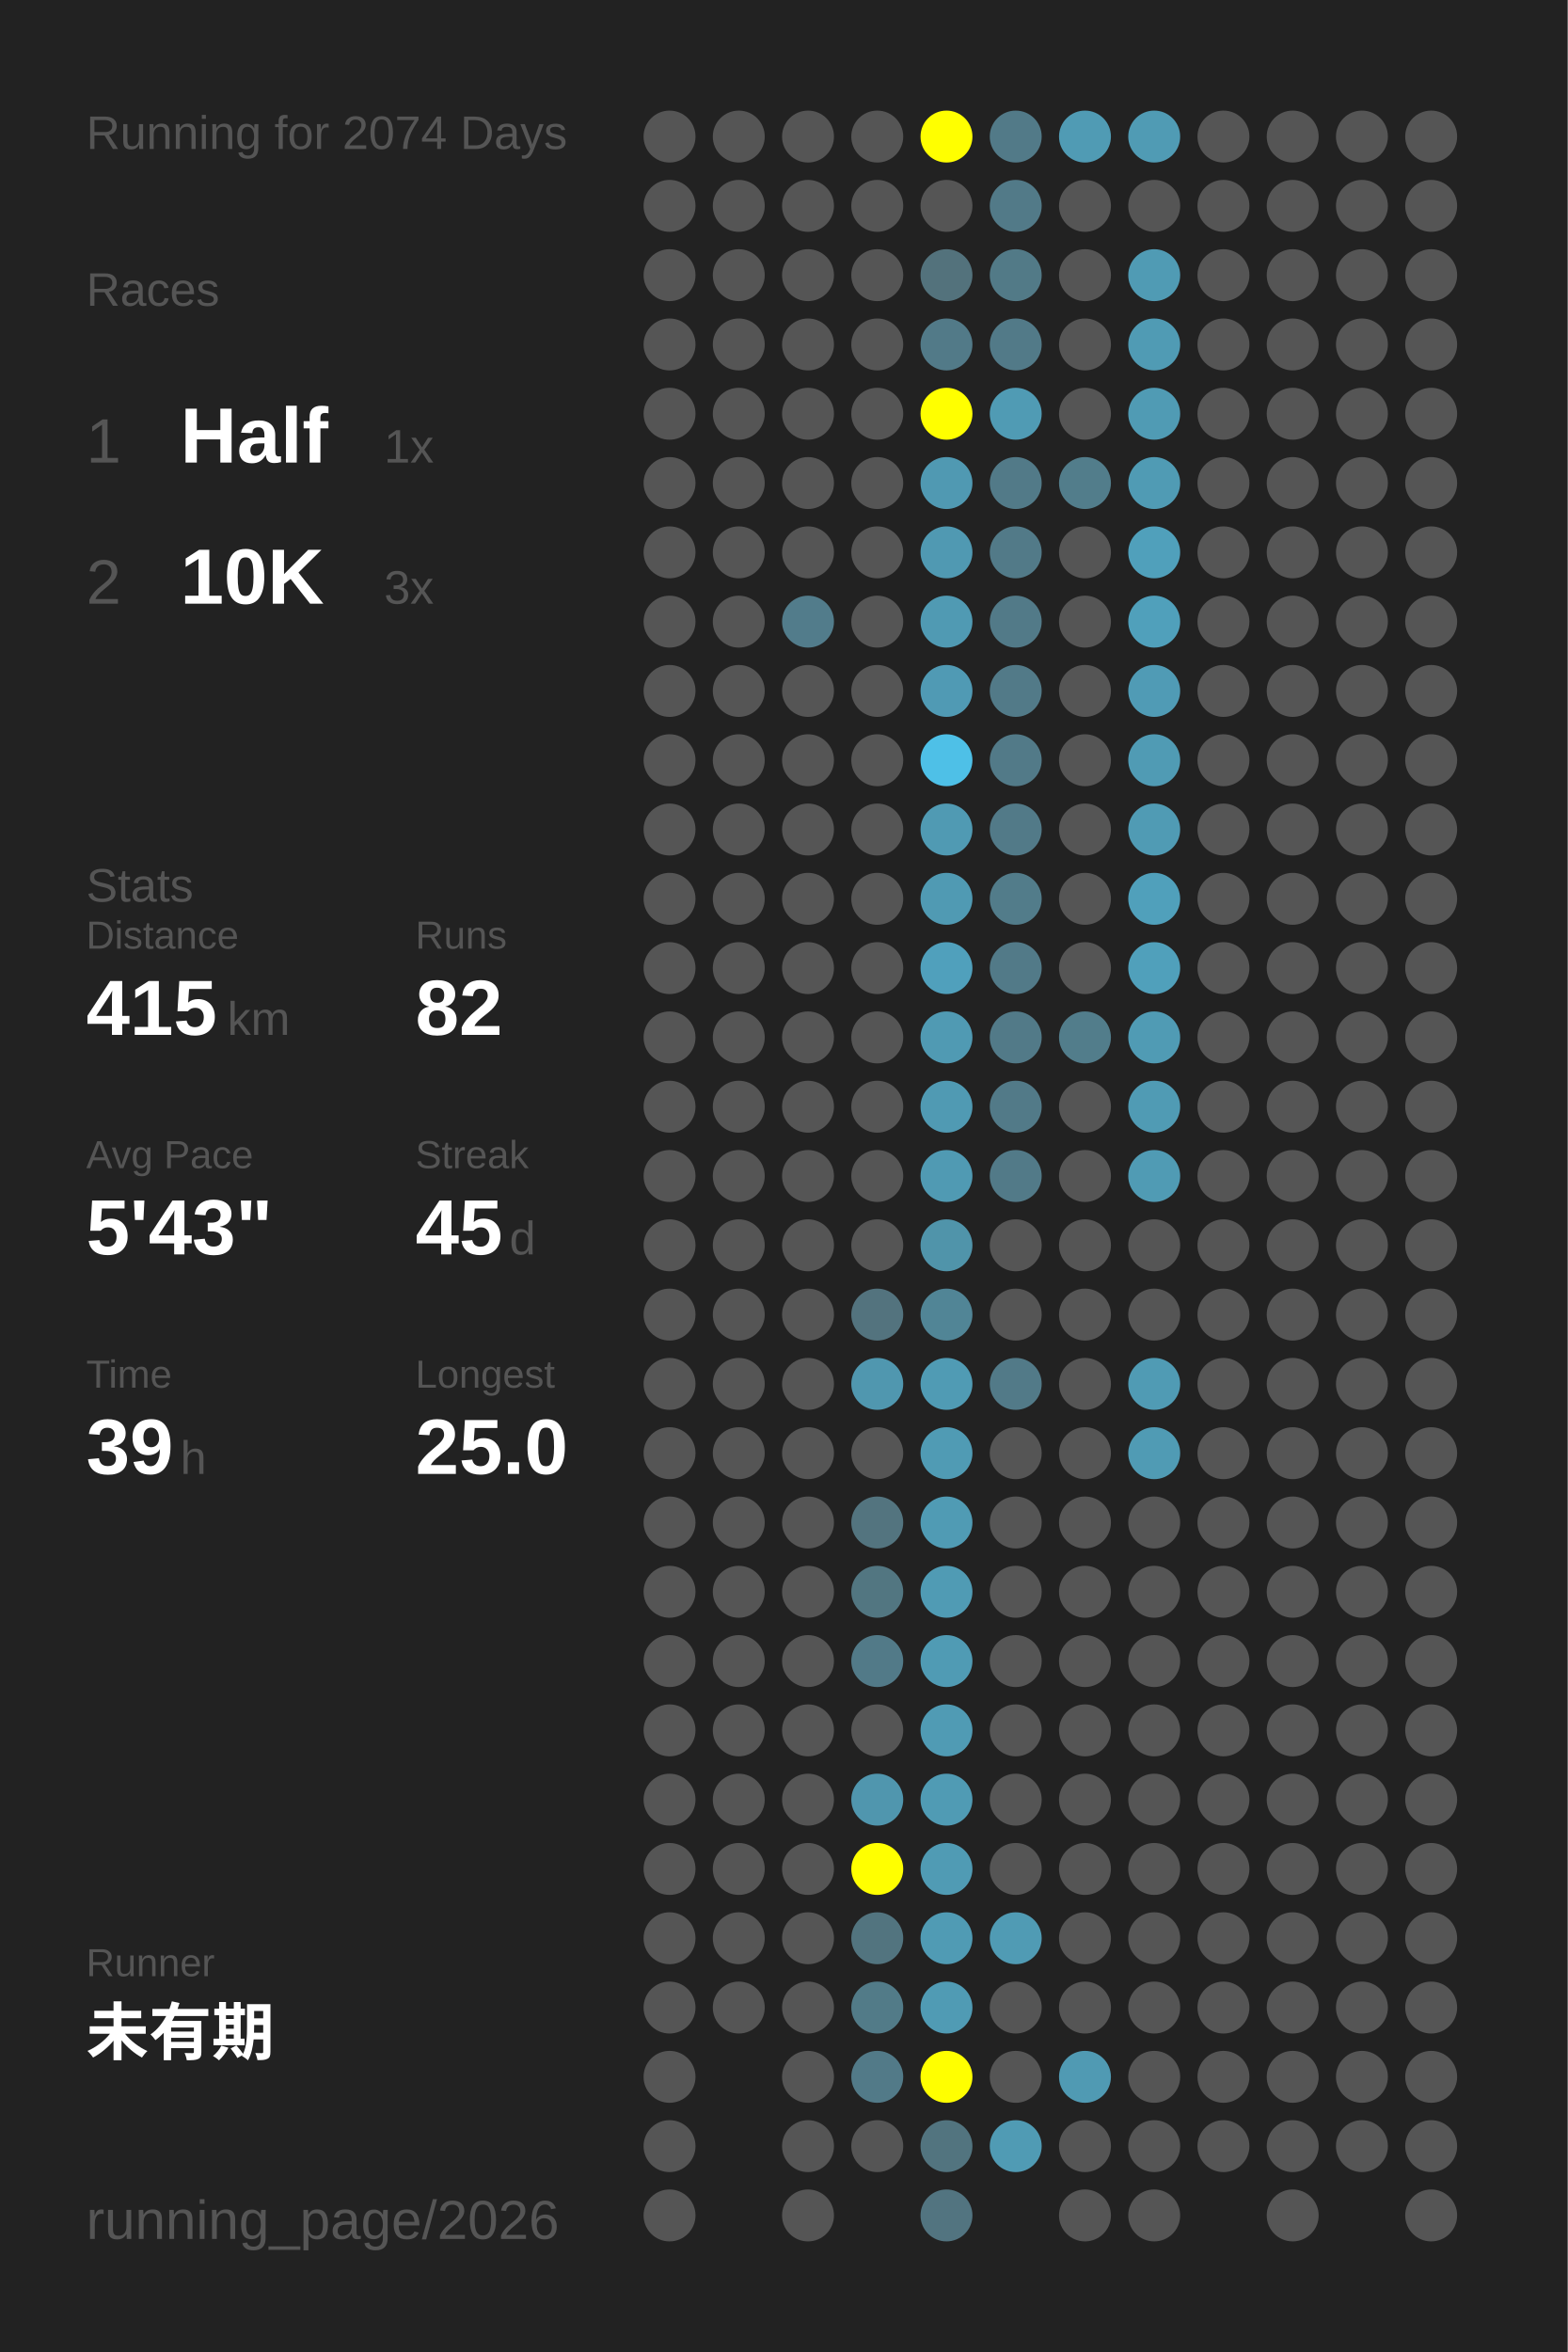
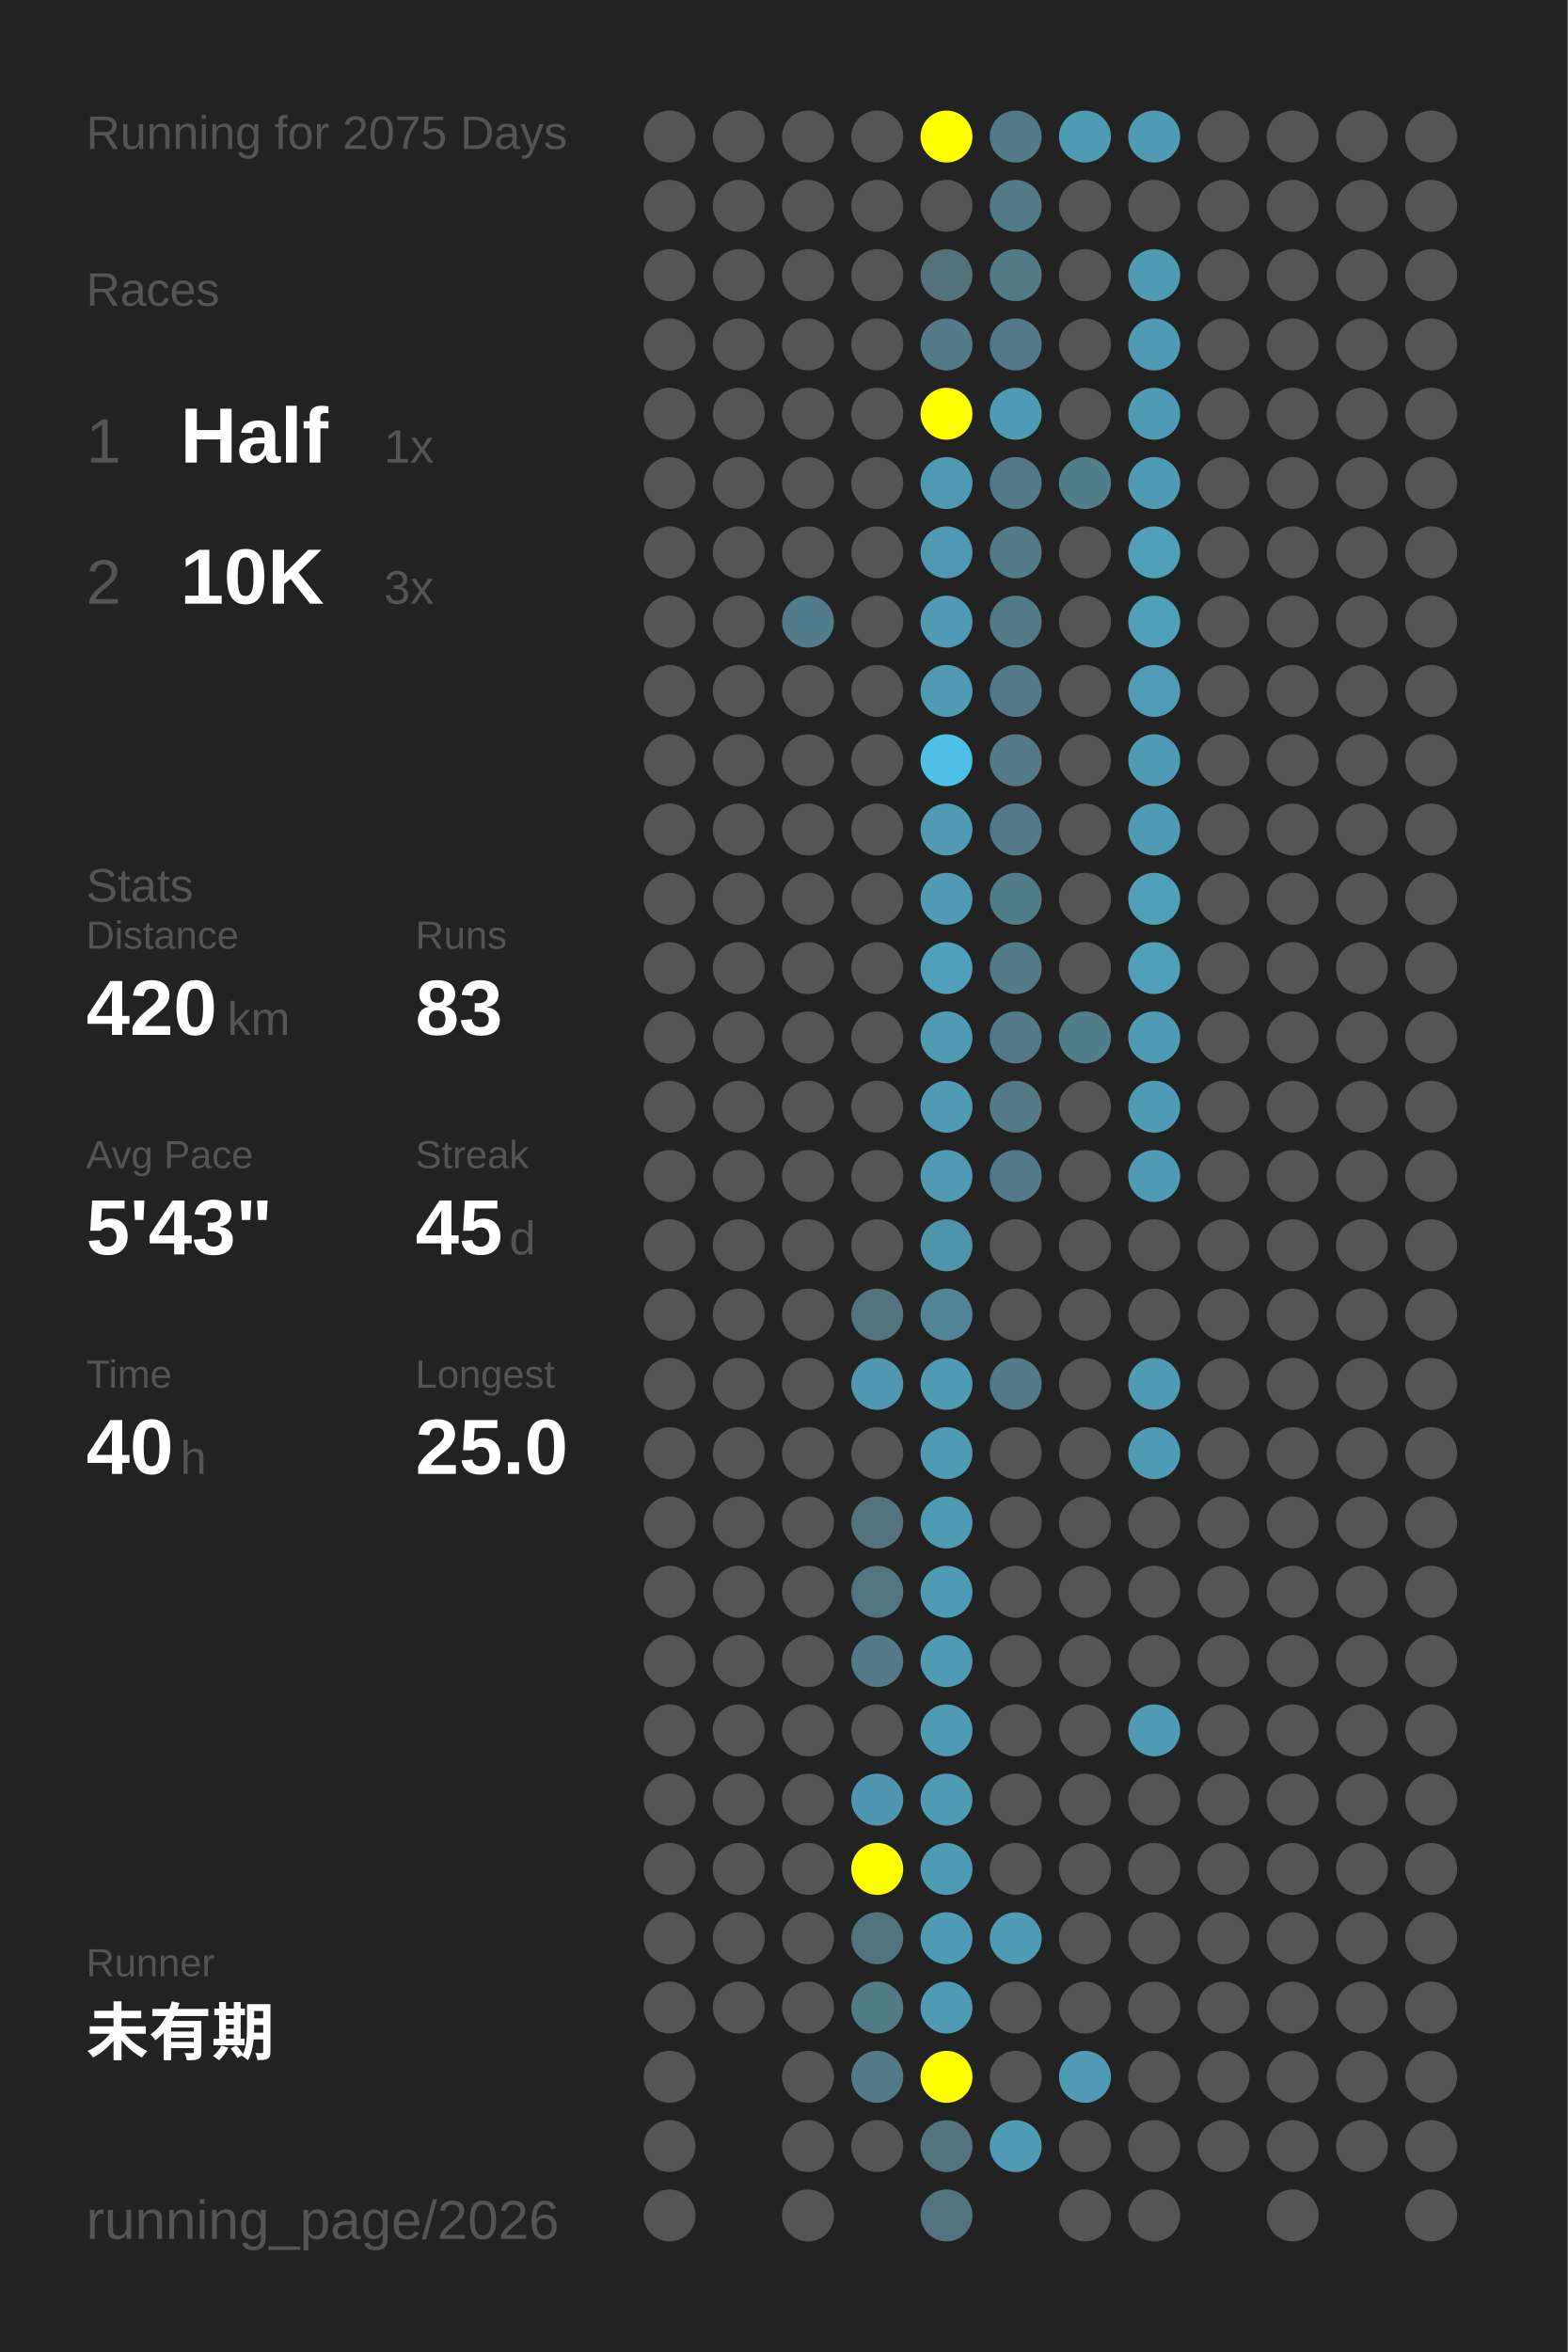
<svg xmlns="http://www.w3.org/2000/svg" baseProfile="full" height="300mm" version="1.1" viewBox="0,0,200,300" width="200mm">
  <defs />
  <rect fill="#222222" height="300" width="200" x="0" y="0" />
-   <text fill="#555555" style="font-size:6px; font-family:Arial;" x="11" y="19">Running for 2074 Days</text>
+   <text fill="#555555" style="font-size:6px; font-family:Arial;" x="11" y="19">Running for 2075 Days</text>
  <text fill="#555555" style="font-size:6px; font-family:Arial;" x="11" y="39">Races</text>
  <text fill="#555555" style="font-size:8px; font-family:Arial;" x="11" y="59">1</text>
  <text fill="#FFFFFF" style="font-size:10px; font-family:Arial; font-weight:bold;" x="23" y="59">Half</text>
  <text fill="#555555" style="font-size:6px; font-family:Arial;" x="49" y="59">1x</text>
  <text fill="#555555" style="font-size:8px; font-family:Arial;" x="11" y="77">2</text>
  <text fill="#FFFFFF" style="font-size:10px; font-family:Arial; font-weight:bold;" x="23" y="77">10K</text>
  <text fill="#555555" style="font-size:6px; font-family:Arial;" x="49" y="77">3x</text>
  <text fill="#555555" style="font-size:6px; font-family:Arial;" x="11" y="115">Stats</text>
  <text fill="#555555" style="font-size:5px; font-family:Arial;" x="11" y="121">Distance</text>
-   <text fill="#FFFFFF" style="font-size:10px; font-family:Arial; font-weight:bold;" x="11" y="132">415</text>
+   <text fill="#FFFFFF" style="font-size:10px; font-family:Arial; font-weight:bold;" x="11" y="132">420</text>
  <text fill="#555555" style="font-size:6px; font-family:Arial;" x="29" y="132">km</text>
  <text fill="#555555" style="font-size:5px; font-family:Arial;" x="53" y="121">Runs</text>
-   <text fill="#FFFFFF" style="font-size:10px; font-family:Arial; font-weight:bold;" x="53" y="132">82</text>
+   <text fill="#FFFFFF" style="font-size:10px; font-family:Arial; font-weight:bold;" x="53" y="132">83</text>
  <text fill="#555555" style="font-size:5px; font-family:Arial;" x="11" y="149">Avg Pace</text>
  <text fill="#FFFFFF" style="font-size:10px; font-family:Arial; font-weight:bold;" x="11" y="160">5'43"</text>
  <text fill="#555555" style="font-size:5px; font-family:Arial;" x="53" y="149">Streak</text>
  <text fill="#FFFFFF" style="font-size:10px; font-family:Arial; font-weight:bold;" x="53" y="160">45</text>
  <text fill="#555555" style="font-size:6px; font-family:Arial;" x="65" y="160">d</text>
  <text fill="#555555" style="font-size:5px; font-family:Arial;" x="11" y="177">Time</text>
-   <text fill="#FFFFFF" style="font-size:10px; font-family:Arial; font-weight:bold;" x="11" y="188">39</text>
+   <text fill="#FFFFFF" style="font-size:10px; font-family:Arial; font-weight:bold;" x="11" y="188">40</text>
  <text fill="#555555" style="font-size:6px; font-family:Arial;" x="23" y="188">h</text>
  <text fill="#555555" style="font-size:5px; font-family:Arial;" x="53" y="177">Longest</text>
  <text fill="#FFFFFF" style="font-size:10px; font-family:Arial; font-weight:bold;" x="53" y="188">25.0</text>
  <text fill="#555555" style="font-size:5px; font-family:Arial;" x="11" y="252.065">Runner</text>
  <text fill="#FFFFFF" style="font-size:8px; font-family:Arial; font-weight:bold;" x="11" y="262.065">未有期</text>
  <text fill="#555555" style="font-size:7px; font-family:Arial;" x="11" y="285.581">running_page/2026</text>
  <circle cx="85.417" cy="17.419" fill="#555555" r="3.312" />
  <circle cx="85.417" cy="26.258" fill="#555555" r="3.312" />
  <circle cx="85.417" cy="35.097" fill="#555555" r="3.312" />
  <circle cx="85.417" cy="43.935" fill="#555555" r="3.312" />
  <circle cx="85.417" cy="52.774" fill="#555555" r="3.312" />
  <circle cx="85.417" cy="61.613" fill="#555555" r="3.312" />
  <circle cx="85.417" cy="70.452" fill="#555555" r="3.312" />
  <circle cx="85.417" cy="79.29" fill="#555555" r="3.312" />
  <circle cx="85.417" cy="88.129" fill="#555555" r="3.312" />
  <circle cx="85.417" cy="96.968" fill="#555555" r="3.312" />
  <circle cx="85.417" cy="105.806" fill="#555555" r="3.312" />
  <circle cx="85.417" cy="114.645" fill="#555555" r="3.312" />
  <circle cx="85.417" cy="123.484" fill="#555555" r="3.312" />
  <circle cx="85.417" cy="132.323" fill="#555555" r="3.312" />
  <circle cx="85.417" cy="141.161" fill="#555555" r="3.312" />
  <circle cx="85.417" cy="150" fill="#555555" r="3.312" />
  <circle cx="85.417" cy="158.839" fill="#555555" r="3.312" />
  <circle cx="85.417" cy="167.677" fill="#555555" r="3.312" />
  <circle cx="85.417" cy="176.516" fill="#555555" r="3.312" />
  <circle cx="85.417" cy="185.355" fill="#555555" r="3.312" />
  <circle cx="85.417" cy="194.194" fill="#555555" r="3.312" />
  <circle cx="85.417" cy="203.032" fill="#555555" r="3.312" />
  <circle cx="85.417" cy="211.871" fill="#555555" r="3.312" />
  <circle cx="85.417" cy="220.71" fill="#555555" r="3.312" />
  <circle cx="85.417" cy="229.548" fill="#555555" r="3.312" />
  <circle cx="85.417" cy="238.387" fill="#555555" r="3.312" />
  <circle cx="85.417" cy="247.226" fill="#555555" r="3.312" />
  <circle cx="85.417" cy="256.065" fill="#555555" r="3.312" />
  <circle cx="85.417" cy="264.903" fill="#555555" r="3.312" />
  <circle cx="85.417" cy="273.742" fill="#555555" r="3.312" />
  <circle cx="85.417" cy="282.581" fill="#555555" r="3.312" />
  <circle cx="94.25" cy="17.419" fill="#555555" r="3.312" />
  <circle cx="94.25" cy="26.258" fill="#555555" r="3.312" />
  <circle cx="94.25" cy="35.097" fill="#555555" r="3.312" />
  <circle cx="94.25" cy="43.935" fill="#555555" r="3.312" />
  <circle cx="94.25" cy="52.774" fill="#555555" r="3.312" />
  <circle cx="94.25" cy="61.613" fill="#555555" r="3.312" />
  <circle cx="94.25" cy="70.452" fill="#555555" r="3.312" />
  <circle cx="94.25" cy="79.29" fill="#555555" r="3.312" />
  <circle cx="94.25" cy="88.129" fill="#555555" r="3.312" />
  <circle cx="94.25" cy="96.968" fill="#555555" r="3.312" />
  <circle cx="94.25" cy="105.806" fill="#555555" r="3.312" />
  <circle cx="94.25" cy="114.645" fill="#555555" r="3.312" />
  <circle cx="94.25" cy="123.484" fill="#555555" r="3.312" />
  <circle cx="94.25" cy="132.323" fill="#555555" r="3.312" />
  <circle cx="94.25" cy="141.161" fill="#555555" r="3.312" />
  <circle cx="94.25" cy="150" fill="#555555" r="3.312" />
  <circle cx="94.25" cy="158.839" fill="#555555" r="3.312" />
  <circle cx="94.25" cy="167.677" fill="#555555" r="3.312" />
  <circle cx="94.25" cy="176.516" fill="#555555" r="3.312" />
  <circle cx="94.25" cy="185.355" fill="#555555" r="3.312" />
  <circle cx="94.25" cy="194.194" fill="#555555" r="3.312" />
  <circle cx="94.25" cy="203.032" fill="#555555" r="3.312" />
  <circle cx="94.25" cy="211.871" fill="#555555" r="3.312" />
  <circle cx="94.25" cy="220.71" fill="#555555" r="3.312" />
  <circle cx="94.25" cy="229.548" fill="#555555" r="3.312" />
  <circle cx="94.25" cy="238.387" fill="#555555" r="3.312" />
  <circle cx="94.25" cy="247.226" fill="#555555" r="3.312" />
  <circle cx="94.25" cy="256.065" fill="#555555" r="3.312" />
  <circle cx="103.083" cy="17.419" fill="#555555" r="3.312" />
  <circle cx="103.083" cy="26.258" fill="#555555" r="3.312" />
  <circle cx="103.083" cy="35.097" fill="#555555" r="3.312" />
  <circle cx="103.083" cy="43.935" fill="#555555" r="3.312" />
  <circle cx="103.083" cy="52.774" fill="#555555" r="3.312" />
  <circle cx="103.083" cy="61.613" fill="#555555" r="3.312" />
  <circle cx="103.083" cy="70.452" fill="#555555" r="3.312" />
  <circle cx="103.083" cy="79.29" fill="#527c8b" r="3.312" />
  <circle cx="103.083" cy="88.129" fill="#555555" r="3.312" />
  <circle cx="103.083" cy="96.968" fill="#555555" r="3.312" />
  <circle cx="103.083" cy="105.806" fill="#555555" r="3.312" />
  <circle cx="103.083" cy="114.645" fill="#555555" r="3.312" />
  <circle cx="103.083" cy="123.484" fill="#555555" r="3.312" />
  <circle cx="103.083" cy="132.323" fill="#555555" r="3.312" />
  <circle cx="103.083" cy="141.161" fill="#555555" r="3.312" />
  <circle cx="103.083" cy="150" fill="#555555" r="3.312" />
  <circle cx="103.083" cy="158.839" fill="#555555" r="3.312" />
  <circle cx="103.083" cy="167.677" fill="#555555" r="3.312" />
  <circle cx="103.083" cy="176.516" fill="#555555" r="3.312" />
  <circle cx="103.083" cy="185.355" fill="#555555" r="3.312" />
  <circle cx="103.083" cy="194.194" fill="#555555" r="3.312" />
  <circle cx="103.083" cy="203.032" fill="#555555" r="3.312" />
  <circle cx="103.083" cy="211.871" fill="#555555" r="3.312" />
  <circle cx="103.083" cy="220.71" fill="#555555" r="3.312" />
  <circle cx="103.083" cy="229.548" fill="#555555" r="3.312" />
  <circle cx="103.083" cy="238.387" fill="#555555" r="3.312" />
  <circle cx="103.083" cy="247.226" fill="#555555" r="3.312" />
  <circle cx="103.083" cy="256.065" fill="#555555" r="3.312" />
  <circle cx="103.083" cy="264.903" fill="#555555" r="3.312" />
  <circle cx="103.083" cy="273.742" fill="#555555" r="3.312" />
  <circle cx="103.083" cy="282.581" fill="#555555" r="3.312" />
  <circle cx="111.917" cy="17.419" fill="#555555" r="3.312" />
  <circle cx="111.917" cy="26.258" fill="#555555" r="3.312" />
  <circle cx="111.917" cy="35.097" fill="#555555" r="3.312" />
  <circle cx="111.917" cy="43.935" fill="#555555" r="3.312" />
  <circle cx="111.917" cy="52.774" fill="#555555" r="3.312" />
  <circle cx="111.917" cy="61.613" fill="#555555" r="3.312" />
  <circle cx="111.917" cy="70.452" fill="#555555" r="3.312" />
  <circle cx="111.917" cy="79.29" fill="#555555" r="3.312" />
  <circle cx="111.917" cy="88.129" fill="#555555" r="3.312" />
  <circle cx="111.917" cy="96.968" fill="#555555" r="3.312" />
  <circle cx="111.917" cy="105.806" fill="#555555" r="3.312" />
  <circle cx="111.917" cy="114.645" fill="#555555" r="3.312" />
  <circle cx="111.917" cy="123.484" fill="#555555" r="3.312" />
  <circle cx="111.917" cy="132.323" fill="#555555" r="3.312" />
  <circle cx="111.917" cy="141.161" fill="#555555" r="3.312" />
  <circle cx="111.917" cy="150" fill="#555555" r="3.312" />
  <circle cx="111.917" cy="158.839" fill="#555555" r="3.312" />
  <circle cx="111.917" cy="167.677" fill="#53737e" r="3.312" />
  <circle cx="111.917" cy="176.516" fill="#5097af" r="3.312" />
  <circle cx="111.917" cy="185.355" fill="#555555" r="3.312" />
  <circle cx="111.917" cy="194.194" fill="#53747f" r="3.312" />
  <circle cx="111.917" cy="203.032" fill="#527681" r="3.312" />
  <circle cx="111.917" cy="211.871" fill="#527a88" r="3.312" />
  <circle cx="111.917" cy="220.71" fill="#555555" r="3.312" />
  <circle cx="111.917" cy="229.548" fill="#5096ae" r="3.312" />
  <circle cx="111.917" cy="238.387" fill="#FFFF00" r="3.312" />
  <circle cx="111.917" cy="247.226" fill="#52747f" r="3.312" />
  <circle cx="111.917" cy="256.065" fill="#527b88" r="3.312" />
  <circle cx="111.917" cy="264.903" fill="#527a88" r="3.312" />
  <circle cx="111.917" cy="273.742" fill="#555555" r="3.312" />
  <circle cx="120.75" cy="17.419" fill="#FFFF00" r="3.312" />
  <circle cx="120.75" cy="26.258" fill="#555555" r="3.312" />
  <circle cx="120.75" cy="35.097" fill="#53727c" r="3.312" />
  <circle cx="120.75" cy="43.935" fill="#527a88" r="3.312" />
  <circle cx="120.75" cy="52.774" fill="#FFFF00" r="3.312" />
  <circle cx="120.75" cy="61.613" fill="#5099b2" r="3.312" />
  <circle cx="120.75" cy="70.452" fill="#5099b2" r="3.312" />
  <circle cx="120.75" cy="79.29" fill="#509ab3" r="3.312" />
  <circle cx="120.75" cy="88.129" fill="#509ab4" r="3.312" />
  <circle cx="120.75" cy="96.968" fill="#4ec0e7" r="3.312" />
  <circle cx="120.75" cy="105.806" fill="#509ab3" r="3.312" />
  <circle cx="120.75" cy="114.645" fill="#509ab3" r="3.312" />
  <circle cx="120.75" cy="123.484" fill="#50a0bc" r="3.312" />
  <circle cx="120.75" cy="132.323" fill="#509ab3" r="3.312" />
  <circle cx="120.75" cy="141.161" fill="#509ab3" r="3.312" />
  <circle cx="120.75" cy="150" fill="#509ab3" r="3.312" />
  <circle cx="120.75" cy="158.839" fill="#5094aa" r="3.312" />
  <circle cx="120.75" cy="167.677" fill="#518596" r="3.312" />
  <circle cx="120.75" cy="176.516" fill="#509bb4" r="3.312" />
  <circle cx="120.75" cy="185.355" fill="#509bb4" r="3.312" />
  <circle cx="120.75" cy="194.194" fill="#509bb4" r="3.312" />
  <circle cx="120.75" cy="203.032" fill="#509bb4" r="3.312" />
  <circle cx="120.75" cy="211.871" fill="#509bb4" r="3.312" />
  <circle cx="120.75" cy="220.71" fill="#509bb4" r="3.312" />
  <circle cx="120.75" cy="229.548" fill="#509bb4" r="3.312" />
  <circle cx="120.75" cy="238.387" fill="#509bb4" r="3.312" />
  <circle cx="120.75" cy="247.226" fill="#509bb4" r="3.312" />
  <circle cx="120.75" cy="256.065" fill="#509bb4" r="3.312" />
  <circle cx="120.75" cy="264.903" fill="#FFFF00" r="3.312" />
  <circle cx="120.75" cy="273.742" fill="#52747f" r="3.312" />
  <circle cx="120.75" cy="282.581" fill="#527480" r="3.312" />
  <circle cx="129.583" cy="17.419" fill="#527a88" r="3.312" />
  <circle cx="129.583" cy="26.258" fill="#527a88" r="3.312" />
  <circle cx="129.583" cy="35.097" fill="#527a87" r="3.312" />
  <circle cx="129.583" cy="43.935" fill="#527a88" r="3.312" />
  <circle cx="129.583" cy="52.774" fill="#509bb4" r="3.312" />
  <circle cx="129.583" cy="61.613" fill="#527a88" r="3.312" />
  <circle cx="129.583" cy="70.452" fill="#527a88" r="3.312" />
  <circle cx="129.583" cy="79.29" fill="#527a88" r="3.312" />
  <circle cx="129.583" cy="88.129" fill="#527a88" r="3.312" />
  <circle cx="129.583" cy="96.968" fill="#527a88" r="3.312" />
  <circle cx="129.583" cy="105.806" fill="#527a88" r="3.312" />
  <circle cx="129.583" cy="114.645" fill="#527c8a" r="3.312" />
  <circle cx="129.583" cy="123.484" fill="#527a88" r="3.312" />
  <circle cx="129.583" cy="132.323" fill="#527a88" r="3.312" />
  <circle cx="129.583" cy="141.161" fill="#527a88" r="3.312" />
  <circle cx="129.583" cy="150" fill="#527a88" r="3.312" />
  <circle cx="129.583" cy="158.839" fill="#555555" r="3.312" />
  <circle cx="129.583" cy="167.677" fill="#555555" r="3.312" />
  <circle cx="129.583" cy="176.516" fill="#527a88" r="3.312" />
  <circle cx="129.583" cy="185.355" fill="#555555" r="3.312" />
  <circle cx="129.583" cy="194.194" fill="#555555" r="3.312" />
  <circle cx="129.583" cy="203.032" fill="#555555" r="3.312" />
  <circle cx="129.583" cy="211.871" fill="#555555" r="3.312" />
  <circle cx="129.583" cy="220.71" fill="#555555" r="3.312" />
  <circle cx="129.583" cy="229.548" fill="#555555" r="3.312" />
  <circle cx="129.583" cy="238.387" fill="#555555" r="3.312" />
  <circle cx="129.583" cy="247.226" fill="#509bb4" r="3.312" />
  <circle cx="129.583" cy="256.065" fill="#555555" r="3.312" />
  <circle cx="129.583" cy="264.903" fill="#555555" r="3.312" />
  <circle cx="129.583" cy="273.742" fill="#509bb4" r="3.312" />
  <circle cx="138.417" cy="17.419" fill="#509bb4" r="3.312" />
  <circle cx="138.417" cy="26.258" fill="#555555" r="3.312" />
  <circle cx="138.417" cy="35.097" fill="#555555" r="3.312" />
  <circle cx="138.417" cy="43.935" fill="#555555" r="3.312" />
  <circle cx="138.417" cy="52.774" fill="#555555" r="3.312" />
  <circle cx="138.417" cy="61.613" fill="#527d8b" r="3.312" />
  <circle cx="138.417" cy="70.452" fill="#555555" r="3.312" />
  <circle cx="138.417" cy="79.29" fill="#555555" r="3.312" />
  <circle cx="138.417" cy="88.129" fill="#555555" r="3.312" />
  <circle cx="138.417" cy="96.968" fill="#555555" r="3.312" />
  <circle cx="138.417" cy="105.806" fill="#555555" r="3.312" />
  <circle cx="138.417" cy="114.645" fill="#555555" r="3.312" />
  <circle cx="138.417" cy="123.484" fill="#555555" r="3.312" />
  <circle cx="138.417" cy="132.323" fill="#527d8b" r="3.312" />
  <circle cx="138.417" cy="141.161" fill="#555555" r="3.312" />
  <circle cx="138.417" cy="150" fill="#555555" r="3.312" />
  <circle cx="138.417" cy="158.839" fill="#555555" r="3.312" />
  <circle cx="138.417" cy="167.677" fill="#555555" r="3.312" />
  <circle cx="138.417" cy="176.516" fill="#555555" r="3.312" />
  <circle cx="138.417" cy="185.355" fill="#555555" r="3.312" />
  <circle cx="138.417" cy="194.194" fill="#555555" r="3.312" />
  <circle cx="138.417" cy="203.032" fill="#555555" r="3.312" />
  <circle cx="138.417" cy="211.871" fill="#555555" r="3.312" />
  <circle cx="138.417" cy="220.71" fill="#555555" r="3.312" />
  <circle cx="138.417" cy="229.548" fill="#555555" r="3.312" />
  <circle cx="138.417" cy="238.387" fill="#555555" r="3.312" />
  <circle cx="138.417" cy="247.226" fill="#555555" r="3.312" />
  <circle cx="138.417" cy="256.065" fill="#555555" r="3.312" />
  <circle cx="138.417" cy="264.903" fill="#509ab3" r="3.312" />
  <circle cx="138.417" cy="273.742" fill="#555555" r="3.312" />
  <circle cx="138.417" cy="282.581" fill="#555555" r="3.312" />
  <circle cx="147.25" cy="17.419" fill="#509bb4" r="3.312" />
  <circle cx="147.25" cy="26.258" fill="#555555" r="3.312" />
  <circle cx="147.25" cy="35.097" fill="#509bb4" r="3.312" />
  <circle cx="147.25" cy="43.935" fill="#509bb4" r="3.312" />
  <circle cx="147.25" cy="52.774" fill="#509bb4" r="3.312" />
  <circle cx="147.25" cy="61.613" fill="#509bb4" r="3.312" />
  <circle cx="147.25" cy="70.452" fill="#50a0bb" r="3.312" />
  <circle cx="147.25" cy="79.29" fill="#50a0bb" r="3.312" />
  <circle cx="147.25" cy="88.129" fill="#509bb5" r="3.312" />
  <circle cx="147.25" cy="96.968" fill="#509bb4" r="3.312" />
  <circle cx="147.25" cy="105.806" fill="#509bb4" r="3.312" />
  <circle cx="147.25" cy="114.645" fill="#50a0bb" r="3.312" />
  <circle cx="147.25" cy="123.484" fill="#50a0bb" r="3.312" />
  <circle cx="147.25" cy="132.323" fill="#509bb4" r="3.312" />
  <circle cx="147.25" cy="141.161" fill="#509bb4" r="3.312" />
  <circle cx="147.25" cy="150" fill="#509bb4" r="3.312" />
  <circle cx="147.25" cy="158.839" fill="#555555" r="3.312" />
  <circle cx="147.25" cy="167.677" fill="#555555" r="3.312" />
  <circle cx="147.25" cy="176.516" fill="#509bb4" r="3.312" />
  <circle cx="147.25" cy="185.355" fill="#509bb4" r="3.312" />
  <circle cx="147.25" cy="194.194" fill="#555555" r="3.312" />
  <circle cx="147.25" cy="203.032" fill="#555555" r="3.312" />
  <circle cx="147.25" cy="211.871" fill="#555555" r="3.312" />
-   <circle cx="147.25" cy="220.71" fill="#555555" r="3.312" />
+   <circle cx="147.25" cy="220.71" fill="#509bb4" r="3.312" />
  <circle cx="147.25" cy="229.548" fill="#555555" r="3.312" />
  <circle cx="147.25" cy="238.387" fill="#555555" r="3.312" />
  <circle cx="147.25" cy="247.226" fill="#555555" r="3.312" />
  <circle cx="147.25" cy="256.065" fill="#555555" r="3.312" />
  <circle cx="147.25" cy="264.903" fill="#555555" r="3.312" />
  <circle cx="147.25" cy="273.742" fill="#555555" r="3.312" />
  <circle cx="147.25" cy="282.581" fill="#555555" r="3.312" />
  <circle cx="156.083" cy="17.419" fill="#555555" r="3.312" />
  <circle cx="156.083" cy="26.258" fill="#555555" r="3.312" />
  <circle cx="156.083" cy="35.097" fill="#555555" r="3.312" />
  <circle cx="156.083" cy="43.935" fill="#555555" r="3.312" />
  <circle cx="156.083" cy="52.774" fill="#555555" r="3.312" />
  <circle cx="156.083" cy="61.613" fill="#555555" r="3.312" />
  <circle cx="156.083" cy="70.452" fill="#555555" r="3.312" />
  <circle cx="156.083" cy="79.29" fill="#555555" r="3.312" />
  <circle cx="156.083" cy="88.129" fill="#555555" r="3.312" />
  <circle cx="156.083" cy="96.968" fill="#555555" r="3.312" />
  <circle cx="156.083" cy="105.806" fill="#555555" r="3.312" />
  <circle cx="156.083" cy="114.645" fill="#555555" r="3.312" />
  <circle cx="156.083" cy="123.484" fill="#555555" r="3.312" />
  <circle cx="156.083" cy="132.323" fill="#555555" r="3.312" />
  <circle cx="156.083" cy="141.161" fill="#555555" r="3.312" />
  <circle cx="156.083" cy="150" fill="#555555" r="3.312" />
  <circle cx="156.083" cy="158.839" fill="#555555" r="3.312" />
  <circle cx="156.083" cy="167.677" fill="#555555" r="3.312" />
  <circle cx="156.083" cy="176.516" fill="#555555" r="3.312" />
  <circle cx="156.083" cy="185.355" fill="#555555" r="3.312" />
  <circle cx="156.083" cy="194.194" fill="#555555" r="3.312" />
  <circle cx="156.083" cy="203.032" fill="#555555" r="3.312" />
  <circle cx="156.083" cy="211.871" fill="#555555" r="3.312" />
  <circle cx="156.083" cy="220.71" fill="#555555" r="3.312" />
  <circle cx="156.083" cy="229.548" fill="#555555" r="3.312" />
  <circle cx="156.083" cy="238.387" fill="#555555" r="3.312" />
  <circle cx="156.083" cy="247.226" fill="#555555" r="3.312" />
  <circle cx="156.083" cy="256.065" fill="#555555" r="3.312" />
  <circle cx="156.083" cy="264.903" fill="#555555" r="3.312" />
  <circle cx="156.083" cy="273.742" fill="#555555" r="3.312" />
  <circle cx="164.917" cy="17.419" fill="#555555" r="3.312" />
  <circle cx="164.917" cy="26.258" fill="#555555" r="3.312" />
  <circle cx="164.917" cy="35.097" fill="#555555" r="3.312" />
  <circle cx="164.917" cy="43.935" fill="#555555" r="3.312" />
  <circle cx="164.917" cy="52.774" fill="#555555" r="3.312" />
  <circle cx="164.917" cy="61.613" fill="#555555" r="3.312" />
  <circle cx="164.917" cy="70.452" fill="#555555" r="3.312" />
  <circle cx="164.917" cy="79.29" fill="#555555" r="3.312" />
  <circle cx="164.917" cy="88.129" fill="#555555" r="3.312" />
  <circle cx="164.917" cy="96.968" fill="#555555" r="3.312" />
  <circle cx="164.917" cy="105.806" fill="#555555" r="3.312" />
  <circle cx="164.917" cy="114.645" fill="#555555" r="3.312" />
  <circle cx="164.917" cy="123.484" fill="#555555" r="3.312" />
  <circle cx="164.917" cy="132.323" fill="#555555" r="3.312" />
  <circle cx="164.917" cy="141.161" fill="#555555" r="3.312" />
  <circle cx="164.917" cy="150" fill="#555555" r="3.312" />
  <circle cx="164.917" cy="158.839" fill="#555555" r="3.312" />
  <circle cx="164.917" cy="167.677" fill="#555555" r="3.312" />
  <circle cx="164.917" cy="176.516" fill="#555555" r="3.312" />
  <circle cx="164.917" cy="185.355" fill="#555555" r="3.312" />
  <circle cx="164.917" cy="194.194" fill="#555555" r="3.312" />
  <circle cx="164.917" cy="203.032" fill="#555555" r="3.312" />
  <circle cx="164.917" cy="211.871" fill="#555555" r="3.312" />
  <circle cx="164.917" cy="220.71" fill="#555555" r="3.312" />
  <circle cx="164.917" cy="229.548" fill="#555555" r="3.312" />
  <circle cx="164.917" cy="238.387" fill="#555555" r="3.312" />
  <circle cx="164.917" cy="247.226" fill="#555555" r="3.312" />
  <circle cx="164.917" cy="256.065" fill="#555555" r="3.312" />
  <circle cx="164.917" cy="264.903" fill="#555555" r="3.312" />
  <circle cx="164.917" cy="273.742" fill="#555555" r="3.312" />
  <circle cx="164.917" cy="282.581" fill="#555555" r="3.312" />
  <circle cx="173.75" cy="17.419" fill="#555555" r="3.312" />
  <circle cx="173.75" cy="26.258" fill="#555555" r="3.312" />
  <circle cx="173.75" cy="35.097" fill="#555555" r="3.312" />
  <circle cx="173.75" cy="43.935" fill="#555555" r="3.312" />
  <circle cx="173.75" cy="52.774" fill="#555555" r="3.312" />
  <circle cx="173.75" cy="61.613" fill="#555555" r="3.312" />
  <circle cx="173.75" cy="70.452" fill="#555555" r="3.312" />
  <circle cx="173.75" cy="79.29" fill="#555555" r="3.312" />
  <circle cx="173.75" cy="88.129" fill="#555555" r="3.312" />
  <circle cx="173.75" cy="96.968" fill="#555555" r="3.312" />
  <circle cx="173.75" cy="105.806" fill="#555555" r="3.312" />
  <circle cx="173.75" cy="114.645" fill="#555555" r="3.312" />
  <circle cx="173.75" cy="123.484" fill="#555555" r="3.312" />
  <circle cx="173.75" cy="132.323" fill="#555555" r="3.312" />
  <circle cx="173.75" cy="141.161" fill="#555555" r="3.312" />
  <circle cx="173.75" cy="150" fill="#555555" r="3.312" />
  <circle cx="173.75" cy="158.839" fill="#555555" r="3.312" />
  <circle cx="173.75" cy="167.677" fill="#555555" r="3.312" />
  <circle cx="173.75" cy="176.516" fill="#555555" r="3.312" />
  <circle cx="173.75" cy="185.355" fill="#555555" r="3.312" />
  <circle cx="173.75" cy="194.194" fill="#555555" r="3.312" />
  <circle cx="173.75" cy="203.032" fill="#555555" r="3.312" />
  <circle cx="173.75" cy="211.871" fill="#555555" r="3.312" />
  <circle cx="173.75" cy="220.71" fill="#555555" r="3.312" />
  <circle cx="173.75" cy="229.548" fill="#555555" r="3.312" />
  <circle cx="173.75" cy="238.387" fill="#555555" r="3.312" />
  <circle cx="173.75" cy="247.226" fill="#555555" r="3.312" />
  <circle cx="173.75" cy="256.065" fill="#555555" r="3.312" />
  <circle cx="173.75" cy="264.903" fill="#555555" r="3.312" />
  <circle cx="173.75" cy="273.742" fill="#555555" r="3.312" />
  <circle cx="182.583" cy="17.419" fill="#555555" r="3.312" />
  <circle cx="182.583" cy="26.258" fill="#555555" r="3.312" />
  <circle cx="182.583" cy="35.097" fill="#555555" r="3.312" />
  <circle cx="182.583" cy="43.935" fill="#555555" r="3.312" />
  <circle cx="182.583" cy="52.774" fill="#555555" r="3.312" />
  <circle cx="182.583" cy="61.613" fill="#555555" r="3.312" />
  <circle cx="182.583" cy="70.452" fill="#555555" r="3.312" />
  <circle cx="182.583" cy="79.29" fill="#555555" r="3.312" />
  <circle cx="182.583" cy="88.129" fill="#555555" r="3.312" />
  <circle cx="182.583" cy="96.968" fill="#555555" r="3.312" />
  <circle cx="182.583" cy="105.806" fill="#555555" r="3.312" />
  <circle cx="182.583" cy="114.645" fill="#555555" r="3.312" />
  <circle cx="182.583" cy="123.484" fill="#555555" r="3.312" />
  <circle cx="182.583" cy="132.323" fill="#555555" r="3.312" />
  <circle cx="182.583" cy="141.161" fill="#555555" r="3.312" />
  <circle cx="182.583" cy="150" fill="#555555" r="3.312" />
  <circle cx="182.583" cy="158.839" fill="#555555" r="3.312" />
  <circle cx="182.583" cy="167.677" fill="#555555" r="3.312" />
  <circle cx="182.583" cy="176.516" fill="#555555" r="3.312" />
  <circle cx="182.583" cy="185.355" fill="#555555" r="3.312" />
  <circle cx="182.583" cy="194.194" fill="#555555" r="3.312" />
  <circle cx="182.583" cy="203.032" fill="#555555" r="3.312" />
  <circle cx="182.583" cy="211.871" fill="#555555" r="3.312" />
  <circle cx="182.583" cy="220.71" fill="#555555" r="3.312" />
  <circle cx="182.583" cy="229.548" fill="#555555" r="3.312" />
  <circle cx="182.583" cy="238.387" fill="#555555" r="3.312" />
  <circle cx="182.583" cy="247.226" fill="#555555" r="3.312" />
  <circle cx="182.583" cy="256.065" fill="#555555" r="3.312" />
  <circle cx="182.583" cy="264.903" fill="#555555" r="3.312" />
  <circle cx="182.583" cy="273.742" fill="#555555" r="3.312" />
  <circle cx="182.583" cy="282.581" fill="#555555" r="3.312" />
</svg>
